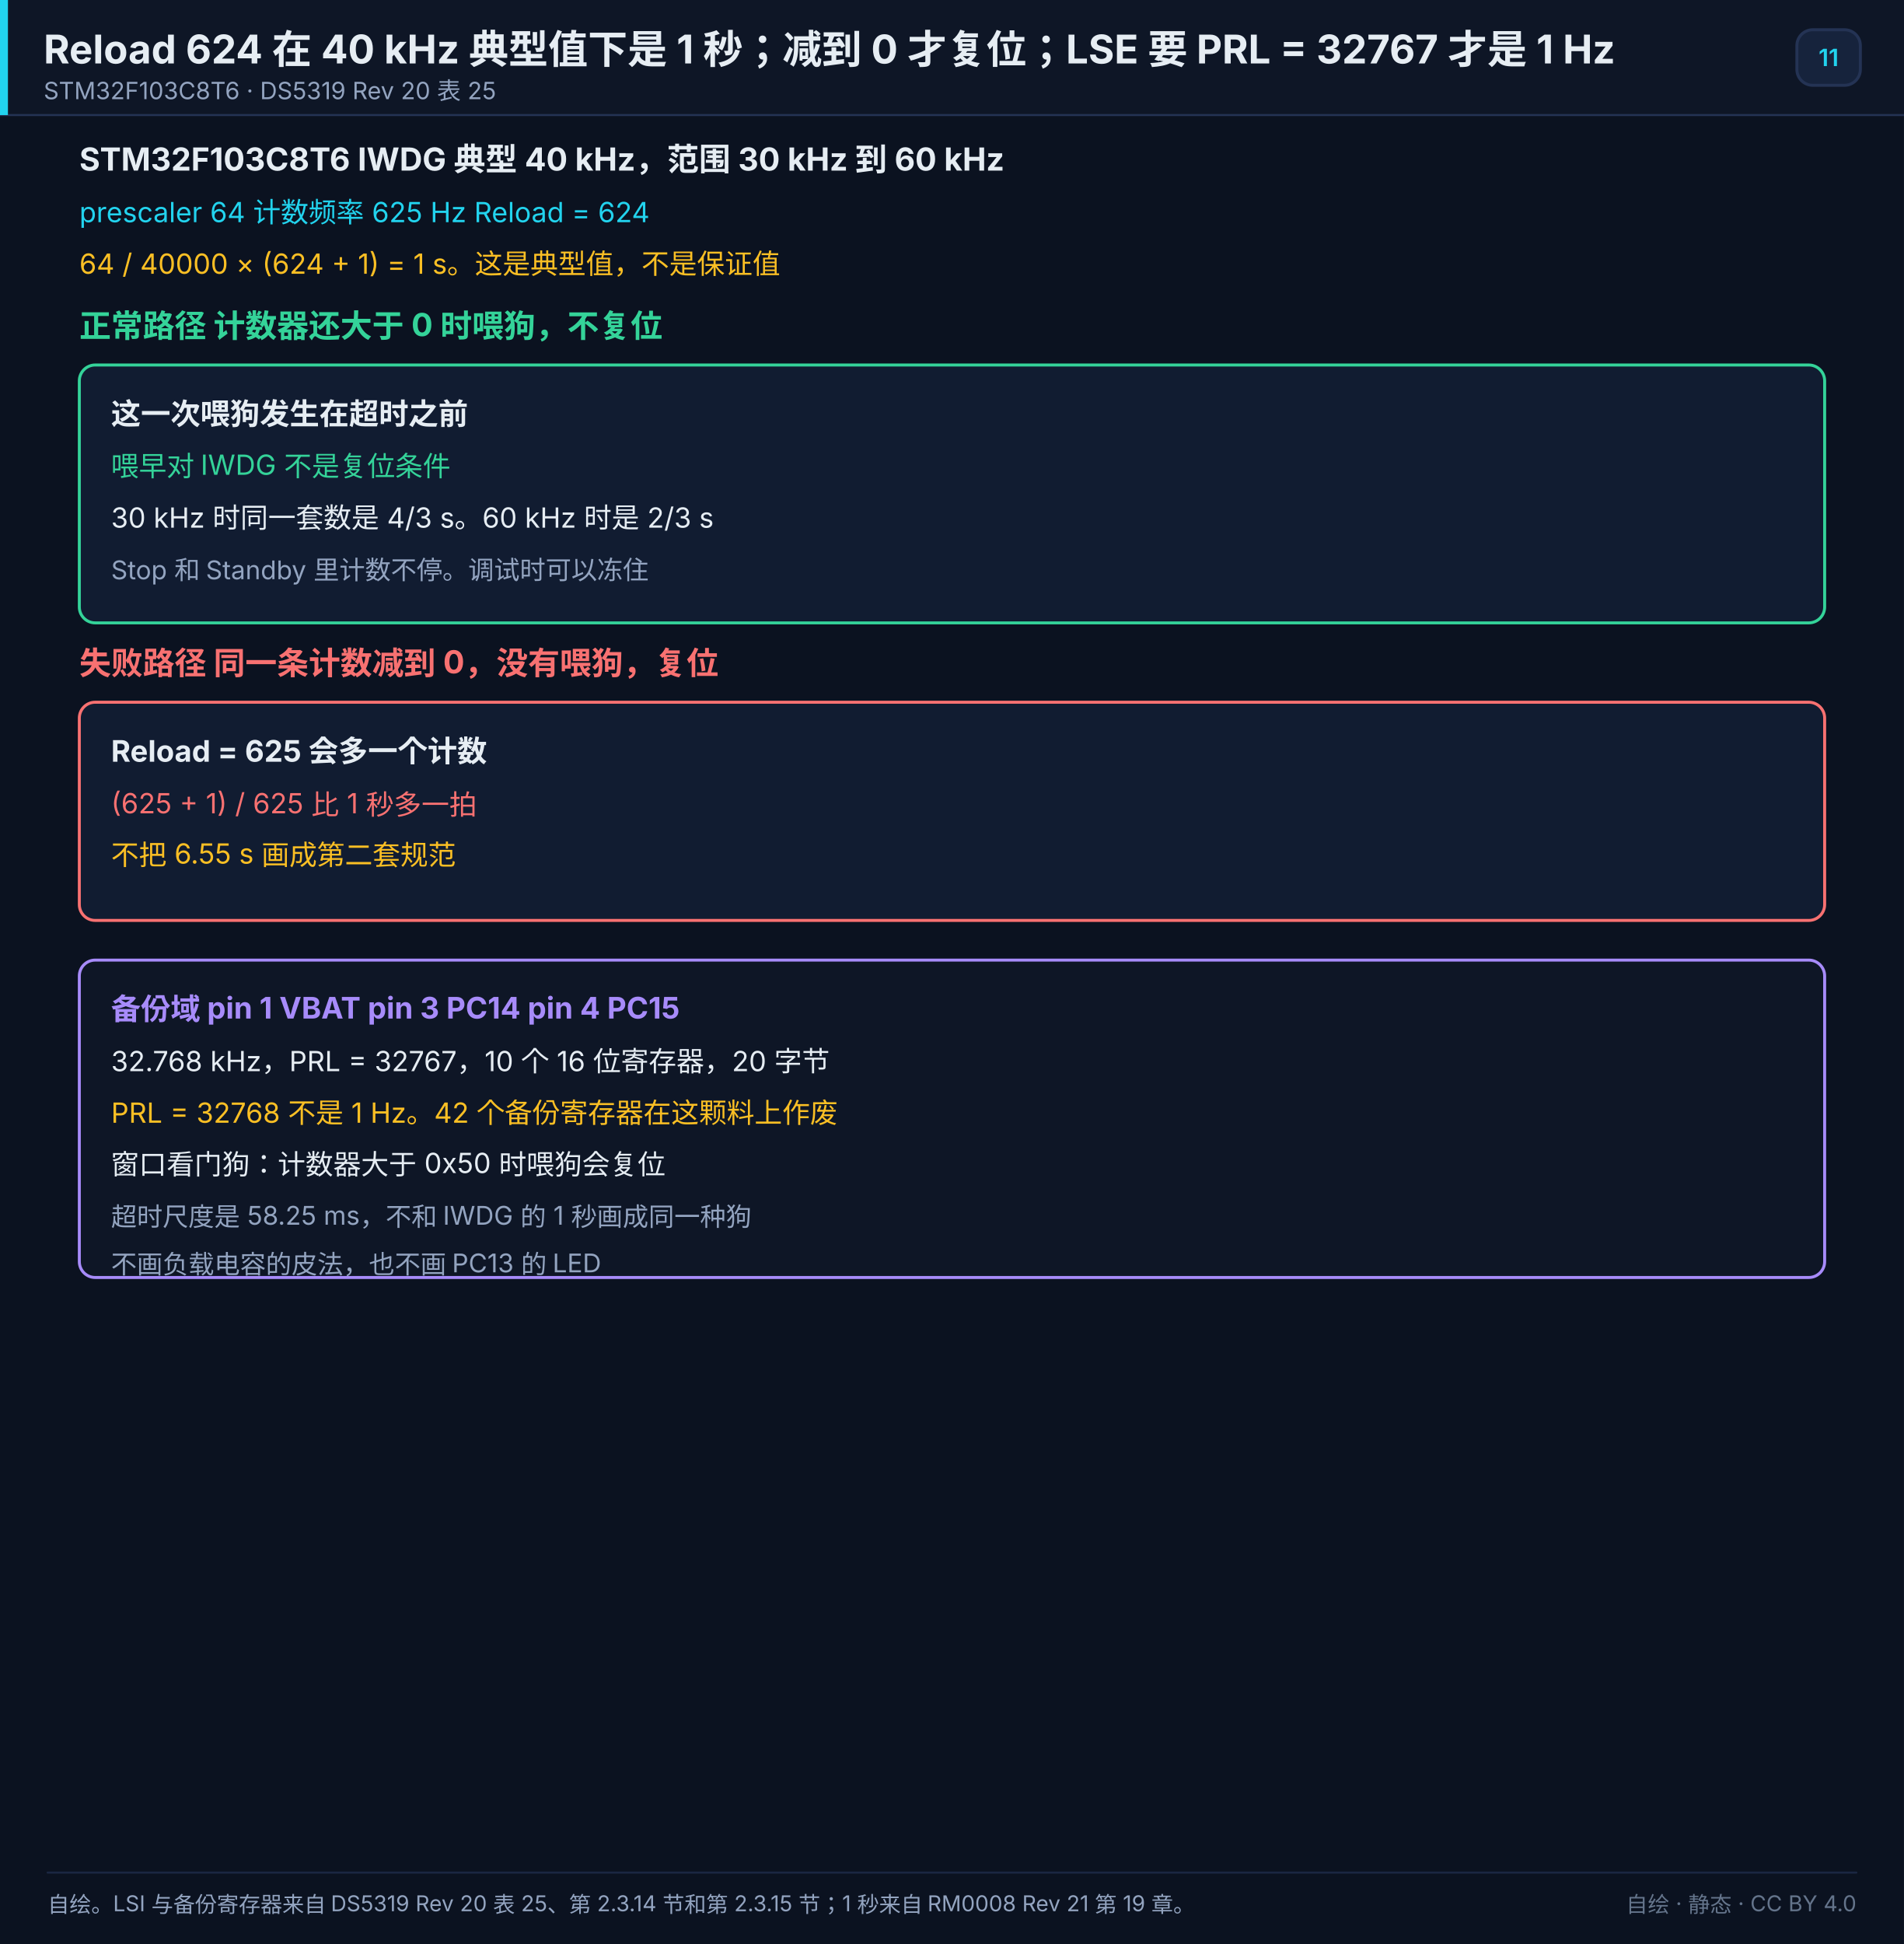
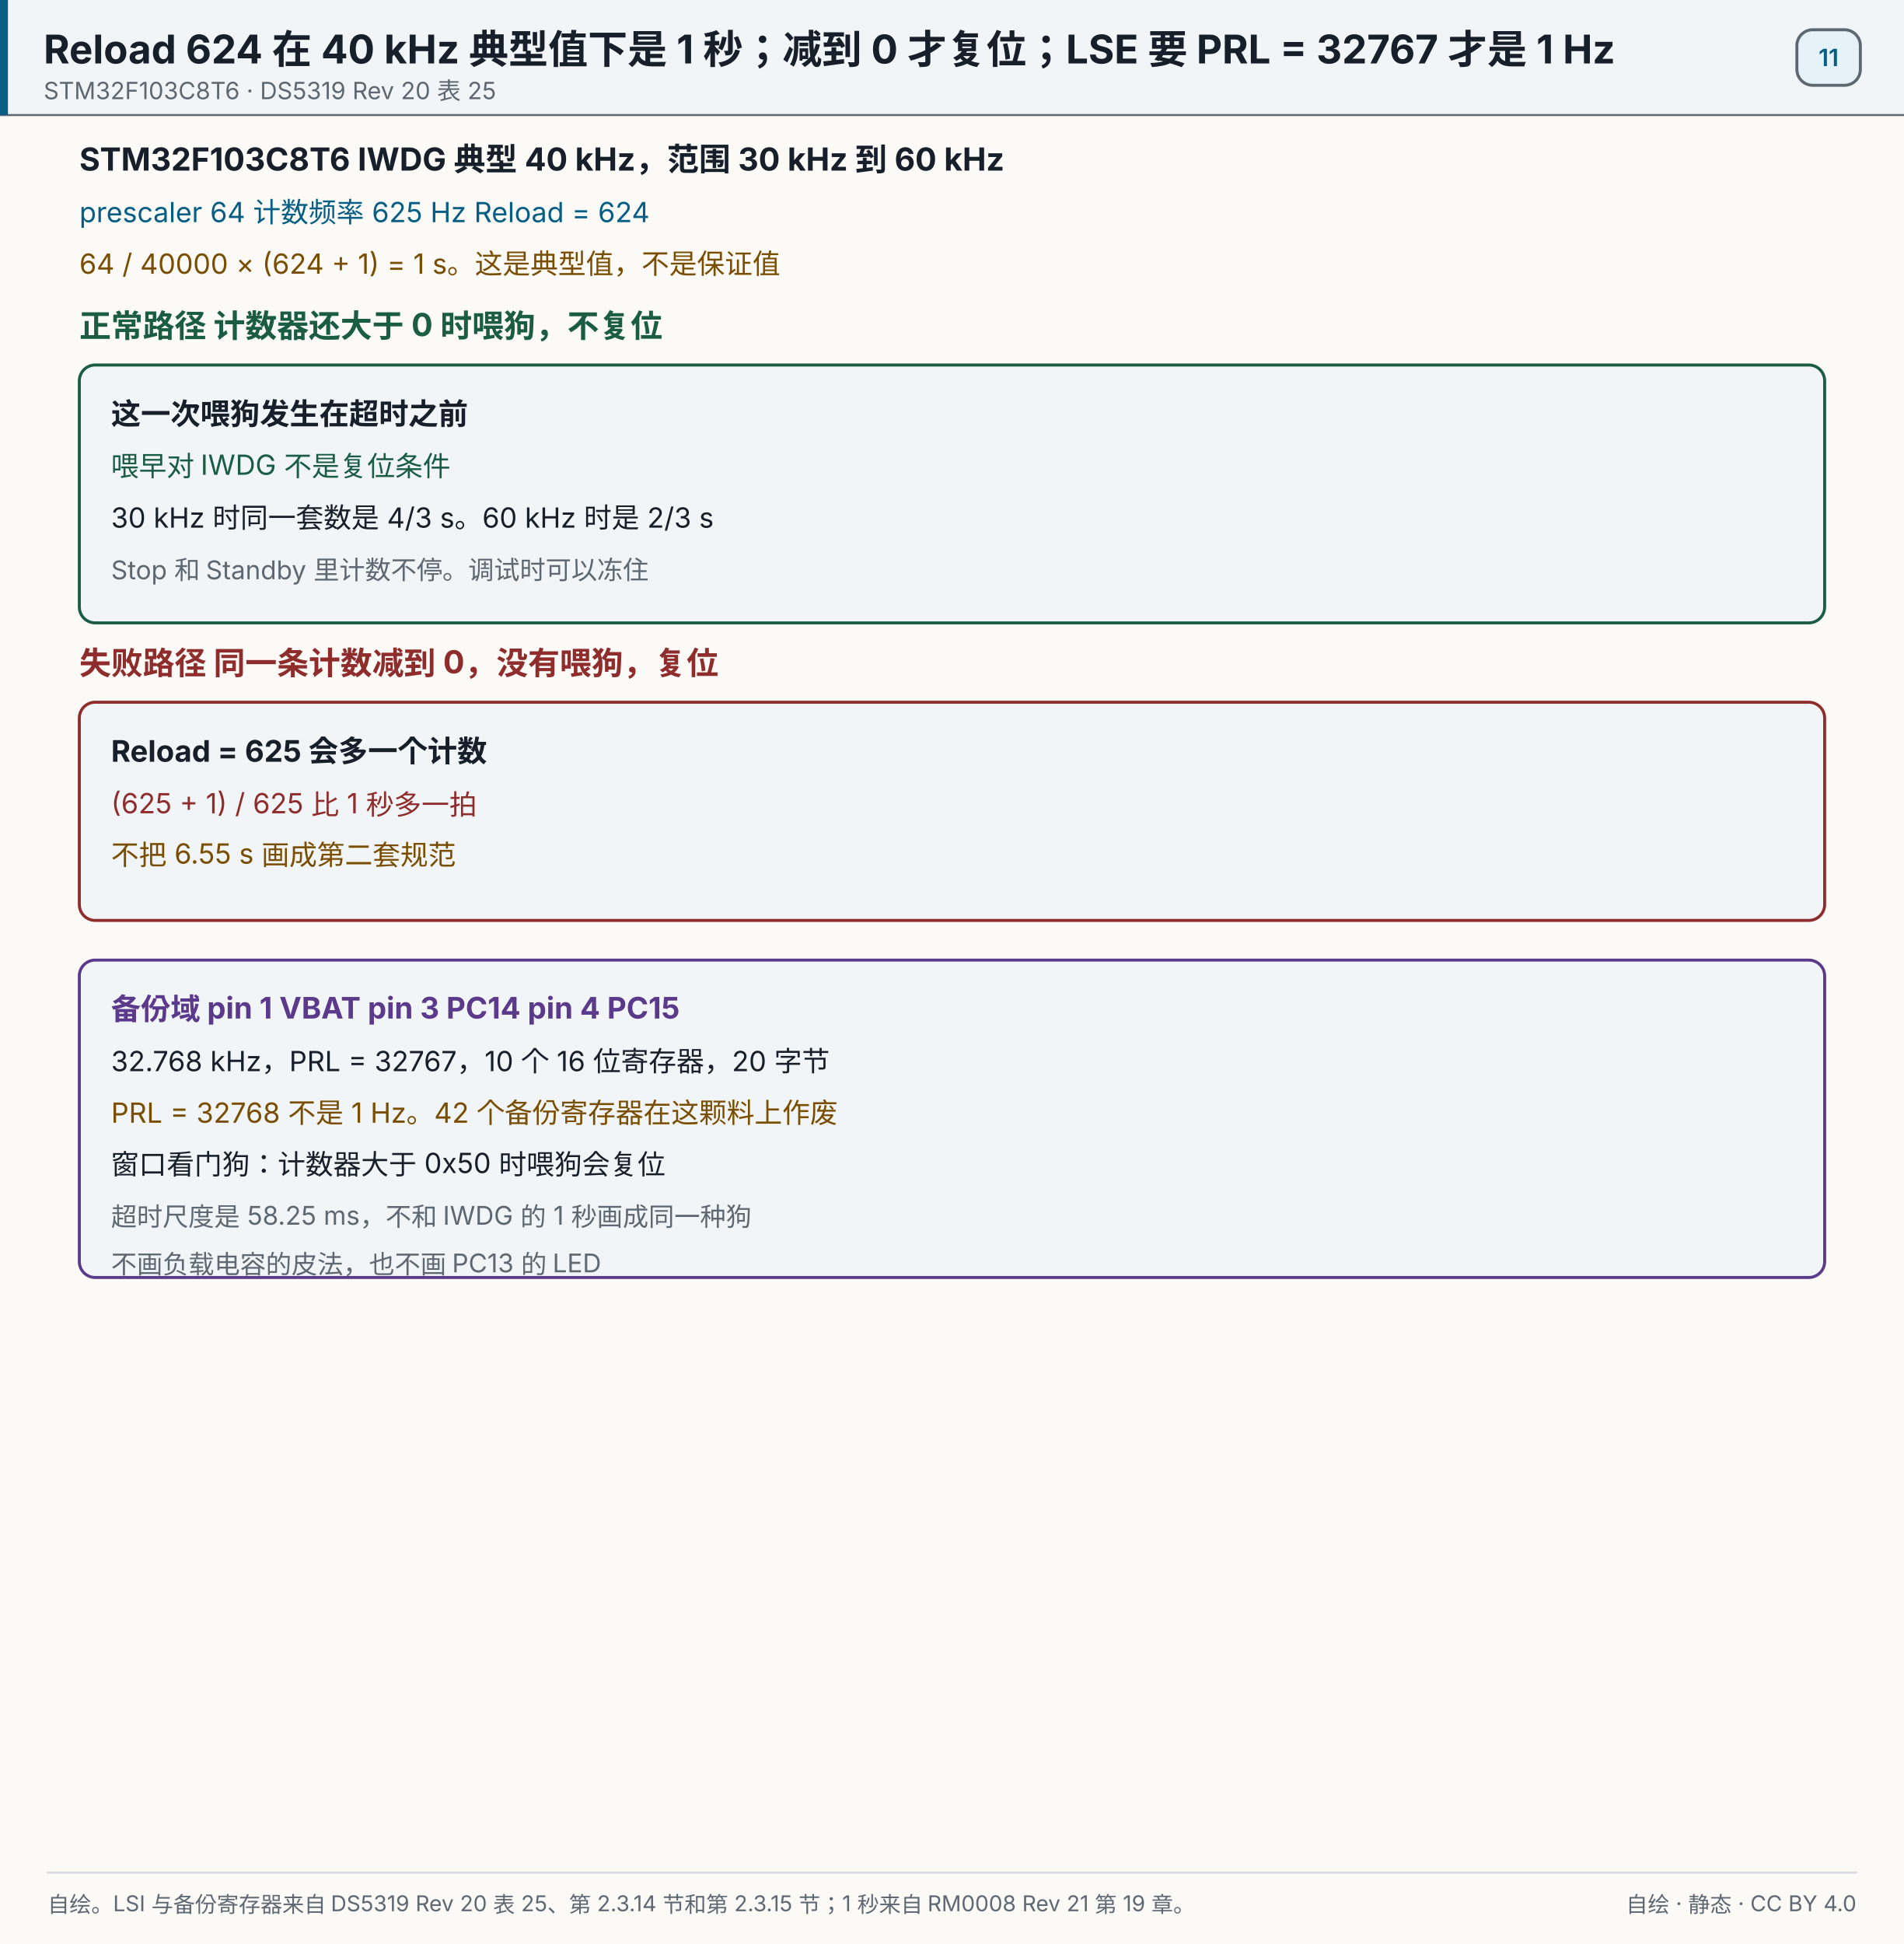
<svg xmlns="http://www.w3.org/2000/svg" width="960" height="980" viewBox="0 0 960 980" role="img" aria-label="Reload 624 在 40 kHz 典型值下是 1 秒；减到 0 才复位；LSE 要 PRL = 32767 才是 1 Hz">
-   <rect x="0" y="0" width="960" height="980" fill="#0b1220" />
-   <rect x="0" y="0" width="960" height="58" fill="#0e1626" opacity="1" />
-   <line x1="0" y1="58" x2="960" y2="58" stroke="#243354" stroke-width="1" stroke-linecap="round" opacity="1" />
-   <rect x="0" y="0" width="4" height="58" fill="#22d3ee" opacity="1" />
-   <text x="22" y="32" font-size="20" fill="#e6edf3" text-anchor="start" opacity="1" font-family="'PingFang SC','Hiragino Sans GB','Microsoft YaHei',system-ui,-apple-system,'Segoe UI',sans-serif" font-weight="700">Reload 624 在 40 kHz 典型值下是 1 秒；减到 0 才复位；LSE 要 PRL = 32767 才是 1 Hz</text>
-   <text x="22" y="50" font-size="12" fill="#93a4c0" text-anchor="start" opacity="1" font-family="'PingFang SC','Hiragino Sans GB','Microsoft YaHei',system-ui,-apple-system,'Segoe UI',sans-serif">STM32F103C8T6 · DS5319 Rev 20 表 25</text>
-   <rect x="906" y="15" width="32" height="28" fill="#16233c" opacity="1" rx="8" stroke="#243354" stroke-width="1.5" />
-   <text x="922" y="33.32" font-size="12" fill="#22d3ee" text-anchor="middle" opacity="1" font-family="'PingFang SC','Hiragino Sans GB','Microsoft YaHei',system-ui,-apple-system,'Segoe UI',sans-serif" font-weight="600">11</text>
-   <text x="40" y="86" font-size="16" fill="#e6edf3" text-anchor="start" opacity="1" font-family="'PingFang SC','Hiragino Sans GB','Microsoft YaHei',system-ui,-apple-system,'Segoe UI',sans-serif" font-weight="700">STM32F103C8T6  IWDG  典型 40 kHz，范围 30 kHz 到 60 kHz</text>
-   <text x="40" y="112" font-size="14" fill="#22d3ee" text-anchor="start" opacity="1" font-family="'PingFang SC','Hiragino Sans GB','Microsoft YaHei',system-ui,-apple-system,'Segoe UI',sans-serif">prescaler 64    计数频率 625 Hz    Reload = 624</text>
-   <text x="40" y="138" font-size="14" fill="#fbbf24" text-anchor="start" opacity="1" font-family="'PingFang SC','Hiragino Sans GB','Microsoft YaHei',system-ui,-apple-system,'Segoe UI',sans-serif">64 / 40000 × (624 + 1) = 1 s。这是典型值，不是保证值</text>
-   <text x="40" y="170" font-size="16" fill="#34d399" text-anchor="start" opacity="1" font-family="'PingFang SC','Hiragino Sans GB','Microsoft YaHei',system-ui,-apple-system,'Segoe UI',sans-serif" font-weight="700">正常路径  计数器还大于 0 时喂狗，不复位</text>
-   <rect x="40" y="184" width="880" height="130" fill="#111c31" opacity="1" rx="8" stroke="#34d399" stroke-width="1.5" />
-   <text x="56" y="214" font-size="15" fill="#e6edf3" text-anchor="start" opacity="1" font-family="'PingFang SC','Hiragino Sans GB','Microsoft YaHei',system-ui,-apple-system,'Segoe UI',sans-serif" font-weight="700">这一次喂狗发生在超时之前</text>
-   <text x="56" y="240" font-size="14" fill="#34d399" text-anchor="start" opacity="1" font-family="'PingFang SC','Hiragino Sans GB','Microsoft YaHei',system-ui,-apple-system,'Segoe UI',sans-serif">喂早对 IWDG 不是复位条件</text>
-   <text x="56" y="266" font-size="14" fill="#e6edf3" text-anchor="start" opacity="1" font-family="'PingFang SC','Hiragino Sans GB','Microsoft YaHei',system-ui,-apple-system,'Segoe UI',sans-serif">30 kHz 时同一套数是 4/3 s。60 kHz 时是 2/3 s</text>
-   <text x="56" y="292" font-size="13" fill="#93a4c0" text-anchor="start" opacity="1" font-family="'PingFang SC','Hiragino Sans GB','Microsoft YaHei',system-ui,-apple-system,'Segoe UI',sans-serif">Stop 和 Standby 里计数不停。调试时可以冻住</text>
-   <text x="40" y="340" font-size="16" fill="#f87171" text-anchor="start" opacity="1" font-family="'PingFang SC','Hiragino Sans GB','Microsoft YaHei',system-ui,-apple-system,'Segoe UI',sans-serif" font-weight="700">失败路径  同一条计数减到 0，没有喂狗，复位</text>
-   <rect x="40" y="354" width="880" height="110" fill="#111c31" opacity="1" rx="8" stroke="#f87171" stroke-width="1.5" />
-   <text x="56" y="384" font-size="15" fill="#e6edf3" text-anchor="start" opacity="1" font-family="'PingFang SC','Hiragino Sans GB','Microsoft YaHei',system-ui,-apple-system,'Segoe UI',sans-serif" font-weight="700">Reload = 625 会多一个计数</text>
-   <text x="56" y="410" font-size="14" fill="#f87171" text-anchor="start" opacity="1" font-family="'PingFang SC','Hiragino Sans GB','Microsoft YaHei',system-ui,-apple-system,'Segoe UI',sans-serif">(625 + 1) / 625 比 1 秒多一拍</text>
-   <text x="56" y="436" font-size="14" fill="#fbbf24" text-anchor="start" opacity="1" font-family="'PingFang SC','Hiragino Sans GB','Microsoft YaHei',system-ui,-apple-system,'Segoe UI',sans-serif">不把 6.55 s 画成第二套规范</text>
-   <rect x="40" y="484" width="880" height="160" fill="#0e1626" opacity="1" rx="8" stroke="#a78bfa" stroke-width="1.5" />
-   <text x="56" y="514" font-size="15" fill="#a78bfa" text-anchor="start" opacity="1" font-family="'PingFang SC','Hiragino Sans GB','Microsoft YaHei',system-ui,-apple-system,'Segoe UI',sans-serif" font-weight="700">备份域  pin 1 VBAT    pin 3 PC14    pin 4 PC15</text>
-   <text x="56" y="540" font-size="14" fill="#e6edf3" text-anchor="start" opacity="1" font-family="'PingFang SC','Hiragino Sans GB','Microsoft YaHei',system-ui,-apple-system,'Segoe UI',sans-serif">32.768 kHz，PRL = 32767，10 个 16 位寄存器，20 字节</text>
-   <text x="56" y="566" font-size="14" fill="#fbbf24" text-anchor="start" opacity="1" font-family="'PingFang SC','Hiragino Sans GB','Microsoft YaHei',system-ui,-apple-system,'Segoe UI',sans-serif">PRL = 32768 不是 1 Hz。42 个备份寄存器在这颗料上作废</text>
-   <text x="56" y="592" font-size="14" fill="#e6edf3" text-anchor="start" opacity="1" font-family="'PingFang SC','Hiragino Sans GB','Microsoft YaHei',system-ui,-apple-system,'Segoe UI',sans-serif">窗口看门狗：计数器大于 0x50 时喂狗会复位</text>
-   <text x="56" y="618" font-size="13" fill="#93a4c0" text-anchor="start" opacity="1" font-family="'PingFang SC','Hiragino Sans GB','Microsoft YaHei',system-ui,-apple-system,'Segoe UI',sans-serif">超时尺度是 58.25 ms，不和 IWDG 的 1 秒画成同一种狗</text>
-   <text x="56" y="642" font-size="13" fill="#93a4c0" text-anchor="start" opacity="1" font-family="'PingFang SC','Hiragino Sans GB','Microsoft YaHei',system-ui,-apple-system,'Segoe UI',sans-serif">不画负载电容的皮法，也不画 PC13 的 LED</text>
-   <line x1="24" y1="944" x2="936" y2="944" stroke="#1a2742" stroke-width="1" stroke-linecap="round" opacity="1" />
-   <text x="24" y="964" font-size="11" fill="#93a4c0" text-anchor="start" opacity="1" font-family="'PingFang SC','Hiragino Sans GB','Microsoft YaHei',system-ui,-apple-system,'Segoe UI',sans-serif">自绘。LSI 与备份寄存器来自 DS5319 Rev 20 表 25、第 2.3.14 节和第 2.3.15 节；1 秒来自 RM0008 Rev 21 第 19 章。</text>
-   <text x="936" y="964" font-size="11" fill="#64748b" text-anchor="end" opacity="1" font-family="'PingFang SC','Hiragino Sans GB','Microsoft YaHei',system-ui,-apple-system,'Segoe UI',sans-serif">自绘 · 静态 · CC BY 4.0</text>
+   <rect x="0" y="0" width="960" height="980" fill="#fbfaf7" />
+   <rect x="0" y="0" width="960" height="58" fill="#f1f5f7" opacity="1" />
+   <line x1="0" y1="58" x2="960" y2="58" stroke="#5e6872" stroke-width="1" stroke-linecap="round" opacity="1" />
+   <rect x="0" y="0" width="4" height="58" fill="#075e84" opacity="1" />
+   <text x="22" y="32" font-size="20" fill="#17202a" text-anchor="start" opacity="1" font-family="'PingFang SC','Hiragino Sans GB','Microsoft YaHei',system-ui,-apple-system,'Segoe UI',sans-serif" font-weight="700">Reload 624 在 40 kHz 典型值下是 1 秒；减到 0 才复位；LSE 要 PRL = 32767 才是 1 Hz</text>
+   <text x="22" y="50" font-size="12" fill="#5e6872" text-anchor="start" opacity="1" font-family="'PingFang SC','Hiragino Sans GB','Microsoft YaHei',system-ui,-apple-system,'Segoe UI',sans-serif">STM32F103C8T6 · DS5319 Rev 20 表 25</text>
+   <rect x="906" y="15" width="32" height="28" fill="#e5f3f8" opacity="1" rx="8" stroke="#5e6872" stroke-width="1.5" />
+   <text x="922" y="33.32" font-size="12" fill="#075e84" text-anchor="middle" opacity="1" font-family="'PingFang SC','Hiragino Sans GB','Microsoft YaHei',system-ui,-apple-system,'Segoe UI',sans-serif" font-weight="600">11</text>
+   <text x="40" y="86" font-size="16" fill="#17202a" text-anchor="start" opacity="1" font-family="'PingFang SC','Hiragino Sans GB','Microsoft YaHei',system-ui,-apple-system,'Segoe UI',sans-serif" font-weight="700">STM32F103C8T6  IWDG  典型 40 kHz，范围 30 kHz 到 60 kHz</text>
+   <text x="40" y="112" font-size="14" fill="#075e84" text-anchor="start" opacity="1" font-family="'PingFang SC','Hiragino Sans GB','Microsoft YaHei',system-ui,-apple-system,'Segoe UI',sans-serif">prescaler 64    计数频率 625 Hz    Reload = 624</text>
+   <text x="40" y="138" font-size="14" fill="#7a4e00" text-anchor="start" opacity="1" font-family="'PingFang SC','Hiragino Sans GB','Microsoft YaHei',system-ui,-apple-system,'Segoe UI',sans-serif">64 / 40000 × (624 + 1) = 1 s。这是典型值，不是保证值</text>
+   <text x="40" y="170" font-size="16" fill="#1b5c45" text-anchor="start" opacity="1" font-family="'PingFang SC','Hiragino Sans GB','Microsoft YaHei',system-ui,-apple-system,'Segoe UI',sans-serif" font-weight="700">正常路径  计数器还大于 0 时喂狗，不复位</text>
+   <rect x="40" y="184" width="880" height="130" fill="#f1f5f7" opacity="1" rx="8" stroke="#1b5c45" stroke-width="1.5" />
+   <text x="56" y="214" font-size="15" fill="#17202a" text-anchor="start" opacity="1" font-family="'PingFang SC','Hiragino Sans GB','Microsoft YaHei',system-ui,-apple-system,'Segoe UI',sans-serif" font-weight="700">这一次喂狗发生在超时之前</text>
+   <text x="56" y="240" font-size="14" fill="#1b5c45" text-anchor="start" opacity="1" font-family="'PingFang SC','Hiragino Sans GB','Microsoft YaHei',system-ui,-apple-system,'Segoe UI',sans-serif">喂早对 IWDG 不是复位条件</text>
+   <text x="56" y="266" font-size="14" fill="#17202a" text-anchor="start" opacity="1" font-family="'PingFang SC','Hiragino Sans GB','Microsoft YaHei',system-ui,-apple-system,'Segoe UI',sans-serif">30 kHz 时同一套数是 4/3 s。60 kHz 时是 2/3 s</text>
+   <text x="56" y="292" font-size="13" fill="#5e6872" text-anchor="start" opacity="1" font-family="'PingFang SC','Hiragino Sans GB','Microsoft YaHei',system-ui,-apple-system,'Segoe UI',sans-serif">Stop 和 Standby 里计数不停。调试时可以冻住</text>
+   <text x="40" y="340" font-size="16" fill="#8f2d2d" text-anchor="start" opacity="1" font-family="'PingFang SC','Hiragino Sans GB','Microsoft YaHei',system-ui,-apple-system,'Segoe UI',sans-serif" font-weight="700">失败路径  同一条计数减到 0，没有喂狗，复位</text>
+   <rect x="40" y="354" width="880" height="110" fill="#f1f5f7" opacity="1" rx="8" stroke="#8f2d2d" stroke-width="1.5" />
+   <text x="56" y="384" font-size="15" fill="#17202a" text-anchor="start" opacity="1" font-family="'PingFang SC','Hiragino Sans GB','Microsoft YaHei',system-ui,-apple-system,'Segoe UI',sans-serif" font-weight="700">Reload = 625 会多一个计数</text>
+   <text x="56" y="410" font-size="14" fill="#8f2d2d" text-anchor="start" opacity="1" font-family="'PingFang SC','Hiragino Sans GB','Microsoft YaHei',system-ui,-apple-system,'Segoe UI',sans-serif">(625 + 1) / 625 比 1 秒多一拍</text>
+   <text x="56" y="436" font-size="14" fill="#7a4e00" text-anchor="start" opacity="1" font-family="'PingFang SC','Hiragino Sans GB','Microsoft YaHei',system-ui,-apple-system,'Segoe UI',sans-serif">不把 6.55 s 画成第二套规范</text>
+   <rect x="40" y="484" width="880" height="160" fill="#f1f5f7" opacity="1" rx="8" stroke="#5b3a8c" stroke-width="1.5" />
+   <text x="56" y="514" font-size="15" fill="#5b3a8c" text-anchor="start" opacity="1" font-family="'PingFang SC','Hiragino Sans GB','Microsoft YaHei',system-ui,-apple-system,'Segoe UI',sans-serif" font-weight="700">备份域  pin 1 VBAT    pin 3 PC14    pin 4 PC15</text>
+   <text x="56" y="540" font-size="14" fill="#17202a" text-anchor="start" opacity="1" font-family="'PingFang SC','Hiragino Sans GB','Microsoft YaHei',system-ui,-apple-system,'Segoe UI',sans-serif">32.768 kHz，PRL = 32767，10 个 16 位寄存器，20 字节</text>
+   <text x="56" y="566" font-size="14" fill="#7a4e00" text-anchor="start" opacity="1" font-family="'PingFang SC','Hiragino Sans GB','Microsoft YaHei',system-ui,-apple-system,'Segoe UI',sans-serif">PRL = 32768 不是 1 Hz。42 个备份寄存器在这颗料上作废</text>
+   <text x="56" y="592" font-size="14" fill="#17202a" text-anchor="start" opacity="1" font-family="'PingFang SC','Hiragino Sans GB','Microsoft YaHei',system-ui,-apple-system,'Segoe UI',sans-serif">窗口看门狗：计数器大于 0x50 时喂狗会复位</text>
+   <text x="56" y="618" font-size="13" fill="#5e6872" text-anchor="start" opacity="1" font-family="'PingFang SC','Hiragino Sans GB','Microsoft YaHei',system-ui,-apple-system,'Segoe UI',sans-serif">超时尺度是 58.25 ms，不和 IWDG 的 1 秒画成同一种狗</text>
+   <text x="56" y="642" font-size="13" fill="#5e6872" text-anchor="start" opacity="1" font-family="'PingFang SC','Hiragino Sans GB','Microsoft YaHei',system-ui,-apple-system,'Segoe UI',sans-serif">不画负载电容的皮法，也不画 PC13 的 LED</text>
+   <line x1="24" y1="944" x2="936" y2="944" stroke="#d7dce1" stroke-width="1" stroke-linecap="round" opacity="1" />
+   <text x="24" y="964" font-size="11" fill="#5e6872" text-anchor="start" opacity="1" font-family="'PingFang SC','Hiragino Sans GB','Microsoft YaHei',system-ui,-apple-system,'Segoe UI',sans-serif">自绘。LSI 与备份寄存器来自 DS5319 Rev 20 表 25、第 2.3.14 节和第 2.3.15 节；1 秒来自 RM0008 Rev 21 第 19 章。</text>
+   <text x="936" y="964" font-size="11" fill="#5e6872" text-anchor="end" opacity="1" font-family="'PingFang SC','Hiragino Sans GB','Microsoft YaHei',system-ui,-apple-system,'Segoe UI',sans-serif">自绘 · 静态 · CC BY 4.0</text>
</svg>
